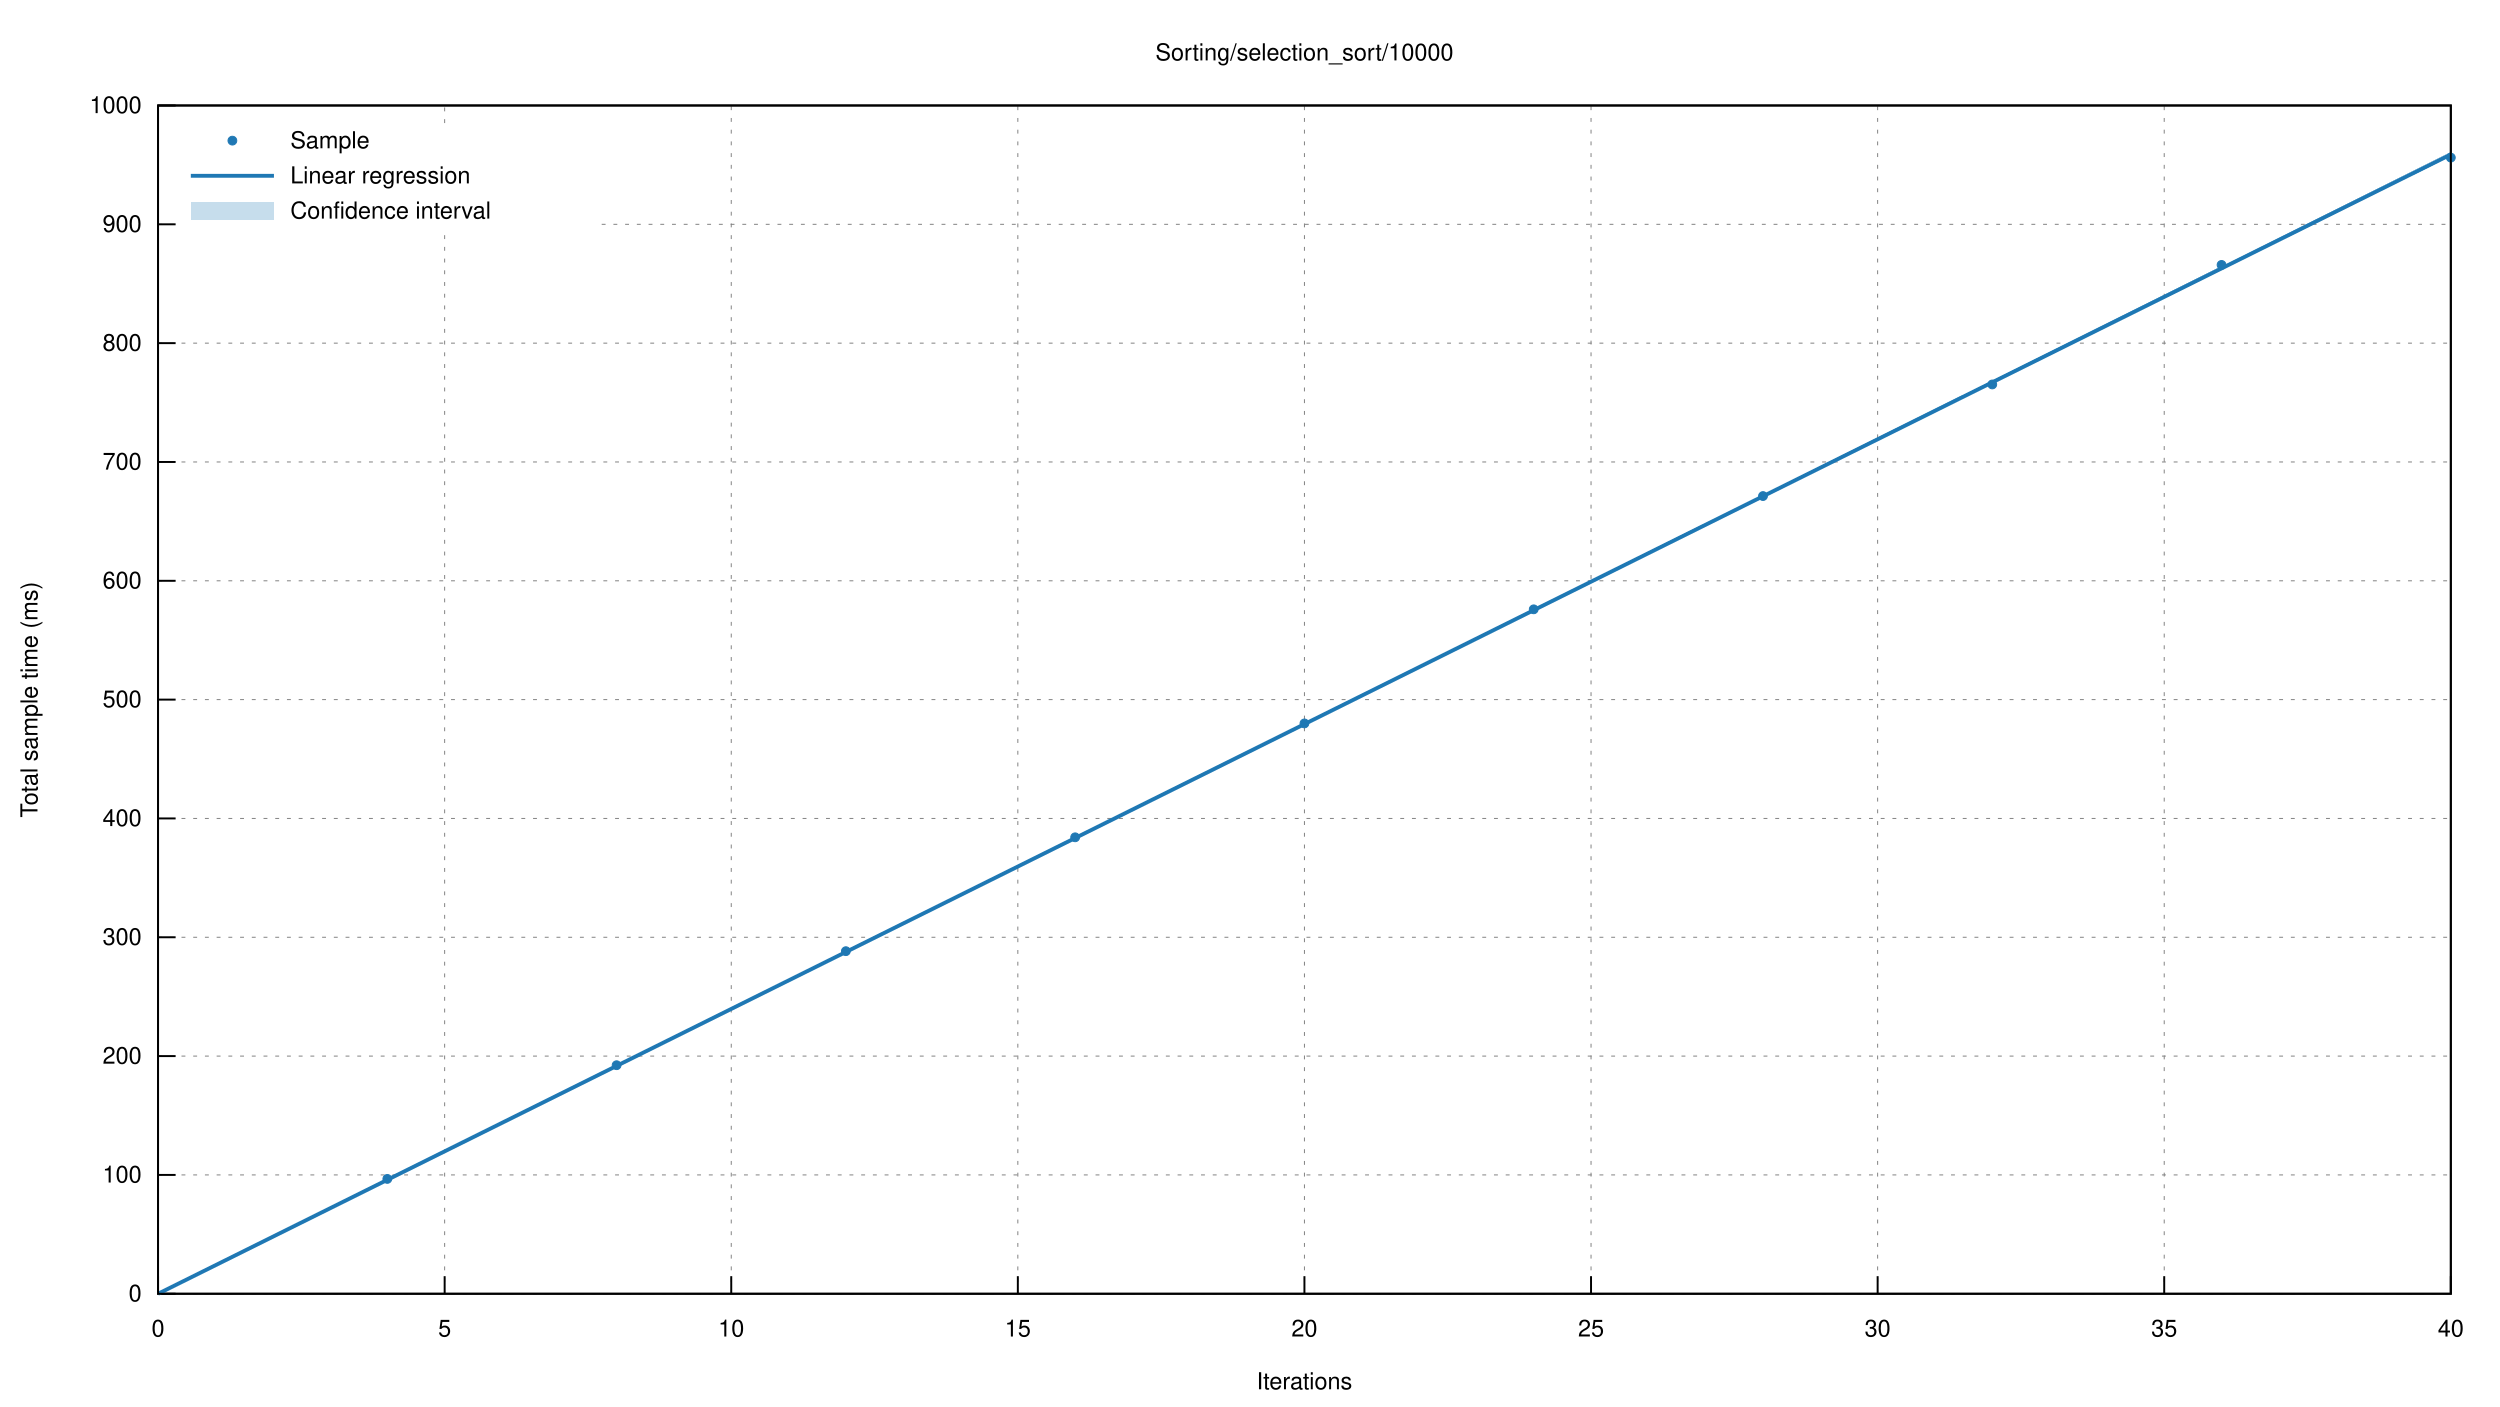
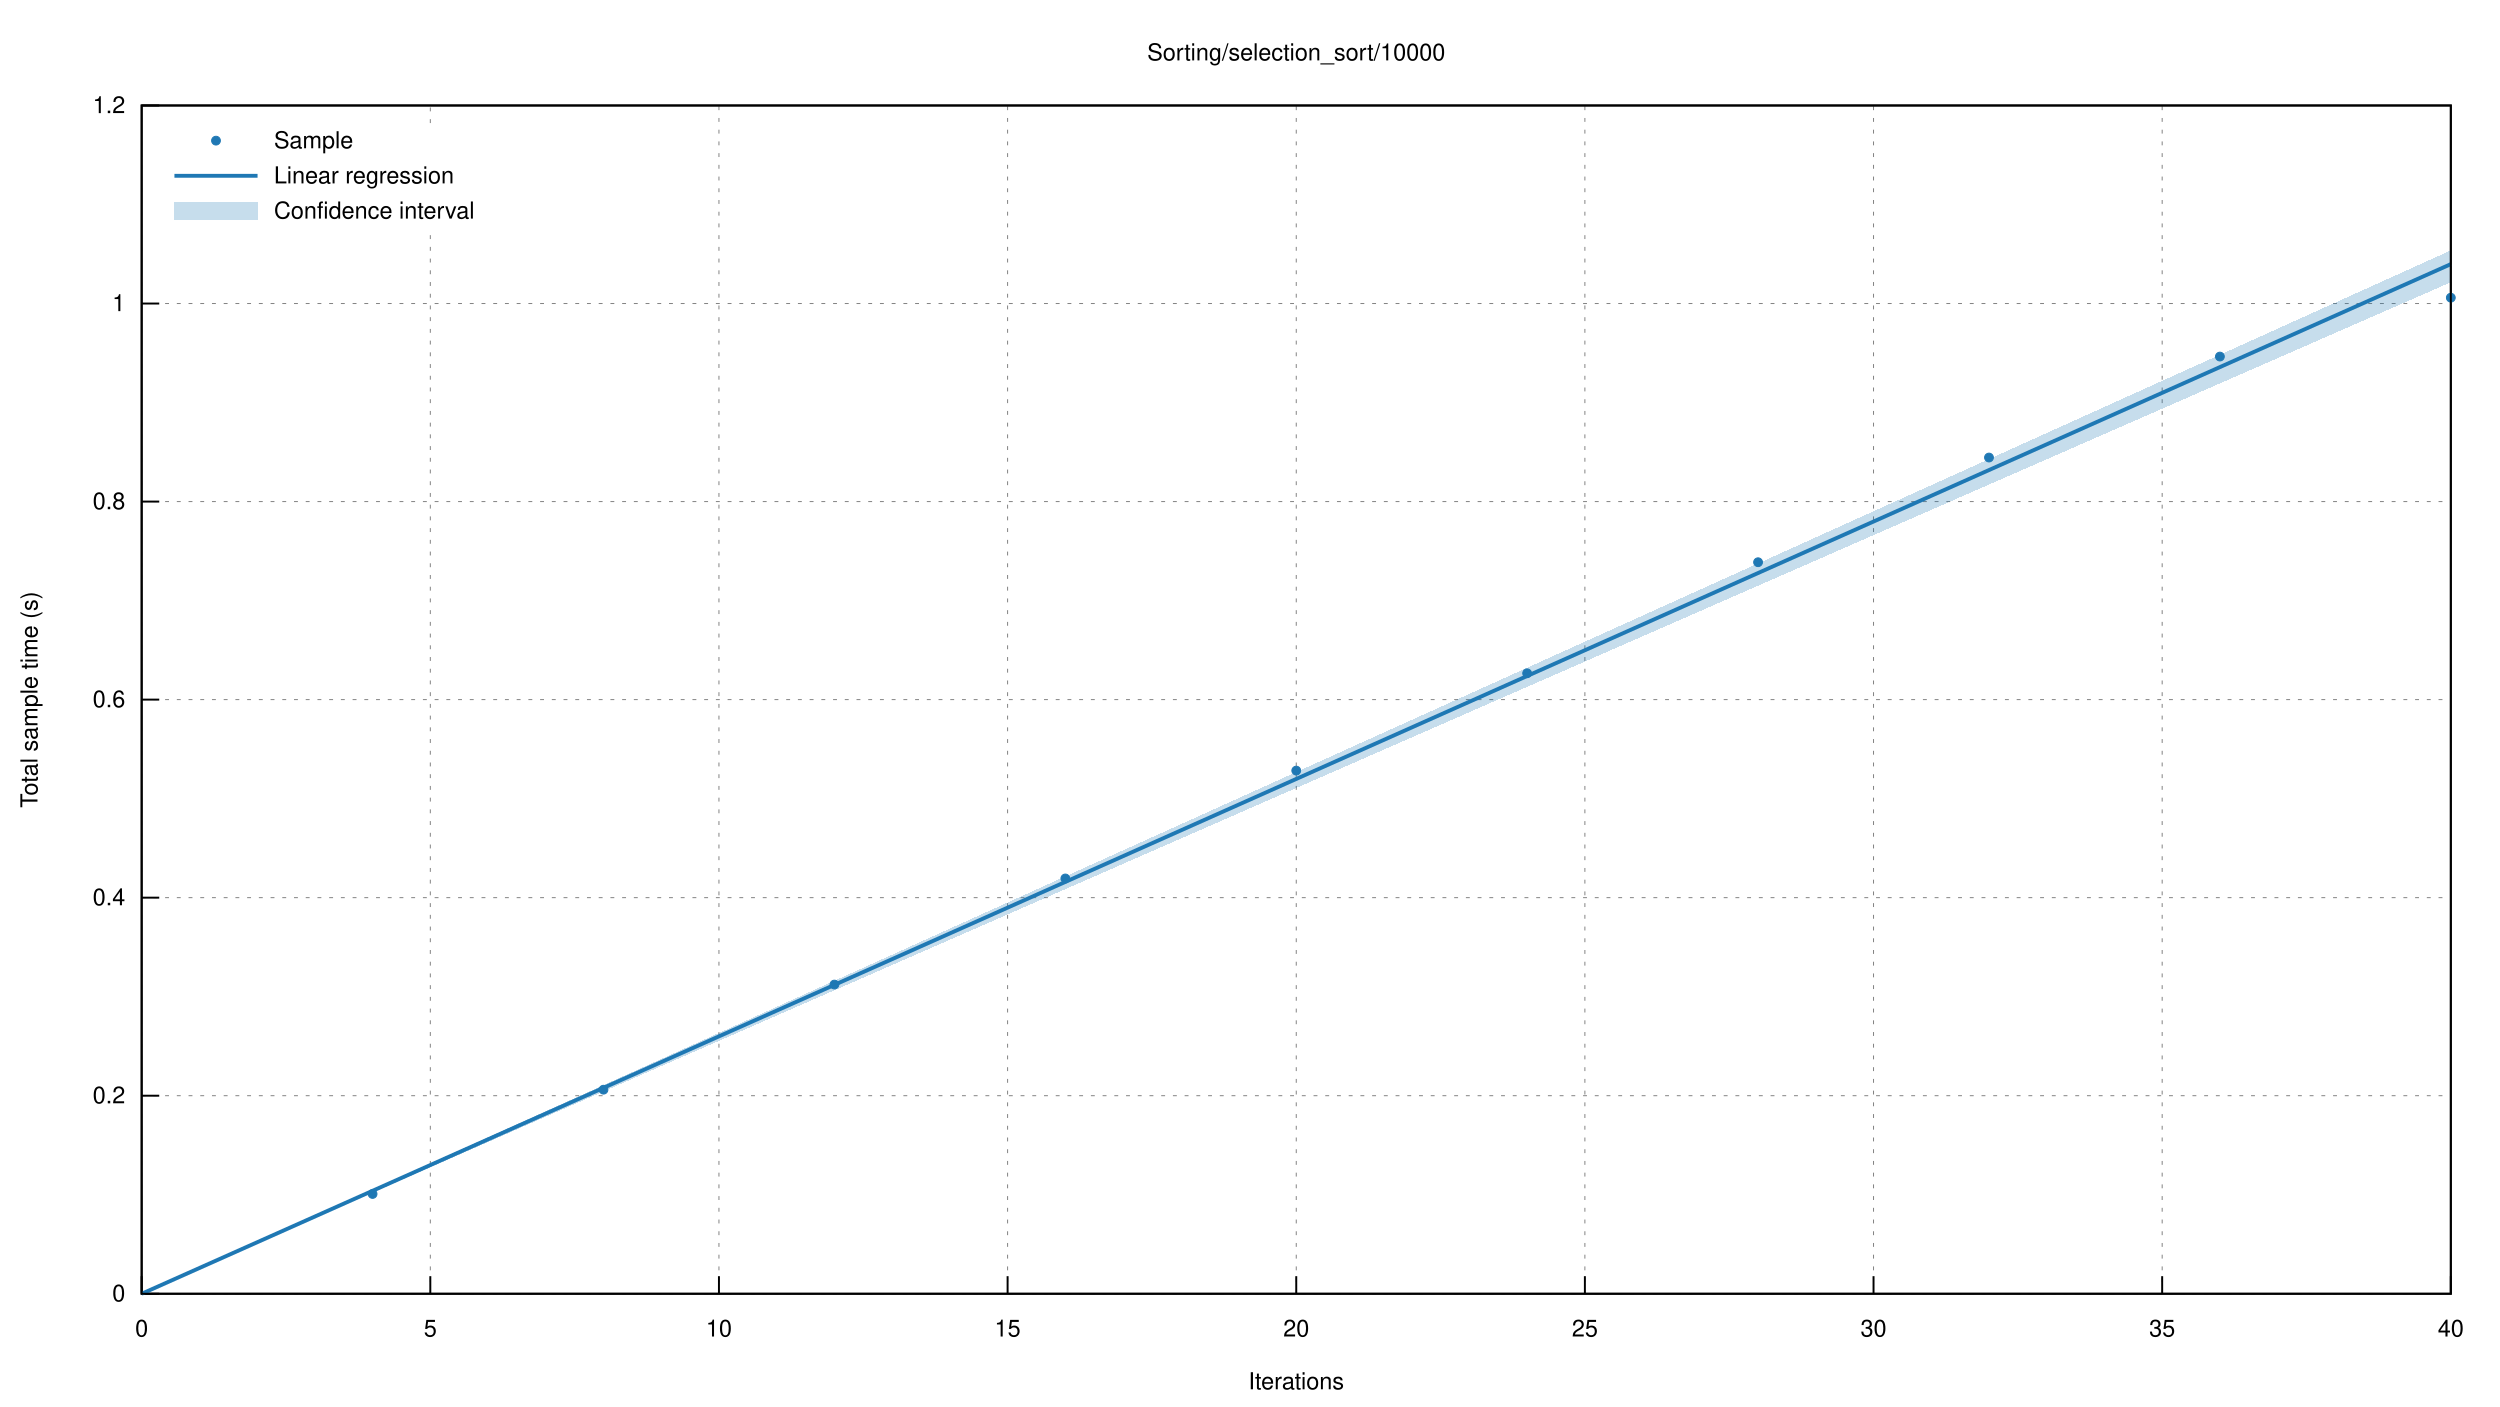
<svg xmlns="http://www.w3.org/2000/svg" xmlns:xlink="http://www.w3.org/1999/xlink" viewBox="0 0 1280 720">
  <g id="gnuplot_canvas">
    <rect x="0" y="0" width="1280" height="720" fill="none" />
    <defs>
      <circle id="gpDot" r="0.5" stroke-width="0.5" stroke="currentColor" />
      <path id="gpPt0" stroke-width="0.222" stroke="currentColor" d="M-1,0 h2 M0,-1 v2" />
      <path id="gpPt1" stroke-width="0.222" stroke="currentColor" d="M-1,-1 L1,1 M1,-1 L-1,1" />
      <path id="gpPt2" stroke-width="0.222" stroke="currentColor" d="M-1,0 L1,0 M0,-1 L0,1 M-1,-1 L1,1 M-1,1 L1,-1" />
      <rect id="gpPt3" stroke-width="0.222" stroke="currentColor" x="-1" y="-1" width="2" height="2" />
      <rect id="gpPt4" stroke-width="0.222" stroke="currentColor" fill="currentColor" x="-1" y="-1" width="2" height="2" />
      <circle id="gpPt5" stroke-width="0.222" stroke="currentColor" cx="0" cy="0" r="1" />
      <use xlink:href="#gpPt5" id="gpPt6" fill="currentColor" stroke="none" />
      <path id="gpPt7" stroke-width="0.222" stroke="currentColor" d="M0,-1.33 L-1.33,0.67 L1.33,0.67 z" />
      <use xlink:href="#gpPt7" id="gpPt8" fill="currentColor" stroke="none" />
      <use xlink:href="#gpPt7" id="gpPt9" stroke="currentColor" transform="rotate(180)" />
      <use xlink:href="#gpPt9" id="gpPt10" fill="currentColor" stroke="none" />
      <use xlink:href="#gpPt3" id="gpPt11" stroke="currentColor" transform="rotate(45)" />
      <use xlink:href="#gpPt11" id="gpPt12" fill="currentColor" stroke="none" />
      <path id="gpPt13" stroke-width="0.222" stroke="currentColor" d="M0,1.330 L1.265,0.411 L0.782,-1.067 L-0.782,-1.076 L-1.265,0.411 z" />
      <use xlink:href="#gpPt13" id="gpPt14" fill="currentColor" stroke="none" />
      <filter id="textbox" filterUnits="objectBoundingBox" x="0" y="0" height="1" width="1">
        <feFlood flood-color="white" flood-opacity="1" result="bgnd" />
        <feComposite in="SourceGraphic" in2="bgnd" operator="atop" />
      </filter>
      <filter id="greybox" filterUnits="objectBoundingBox" x="0" y="0" height="1" width="1">
        <feFlood flood-color="lightgrey" flood-opacity="1" result="grey" />
        <feComposite in="SourceGraphic" in2="grey" operator="atop" />
      </filter>
    </defs>
    <g fill="none" color="white" stroke="currentColor" stroke-width="1.00" stroke-linecap="butt" stroke-linejoin="miter">
</g>
    <g fill="none" color="black" stroke="currentColor" stroke-width="1.00" stroke-linecap="butt" stroke-linejoin="miter">
</g>
    <g fill="none" color="black" stroke="black" stroke-width="0.50" stroke-linecap="butt" stroke-linejoin="miter">
</g>
    <g fill="none" color="gray" stroke="currentColor" stroke-width="0.50" stroke-linecap="butt" stroke-linejoin="miter">
-       <path stroke="gray" stroke-dasharray="2,4" class="gridline" d="M80.92,662.40 L1254.82,662.40  " />
-     </g>
-     <g fill="none" color="gray" stroke="gray" stroke-width="1.00" stroke-linecap="butt" stroke-linejoin="miter">
- </g>
-     <g fill="none" color="black" stroke="currentColor" stroke-width="1.00" stroke-linecap="butt" stroke-linejoin="miter">
-       <path stroke="black" d="M80.92,662.40 L89.92,662.40  " />
-       <g transform="translate(72.53,666.30)" stroke="none" fill="black" font-family="Helvetica" font-size="12.00" text-anchor="end">
+       <path stroke="gray" stroke-dasharray="2,4" class="gridline" d="M72.53,662.40 L1254.82,662.40  " />
+     </g>
+     <g fill="none" color="gray" stroke="gray" stroke-width="1.00" stroke-linecap="butt" stroke-linejoin="miter">
+ </g>
+     <g fill="none" color="black" stroke="currentColor" stroke-width="1.00" stroke-linecap="butt" stroke-linejoin="miter">
+       <path stroke="black" d="M72.53,662.40 L81.53,662.40  " />
+       <g transform="translate(64.14,666.30)" stroke="none" fill="black" font-family="Helvetica" font-size="12.00" text-anchor="end">
        <text>
          <tspan font-family="Helvetica"> 0</tspan>
        </text>
      </g>
    </g>
    <g fill="none" color="black" stroke="currentColor" stroke-width="1.00" stroke-linecap="butt" stroke-linejoin="miter">
</g>
    <g fill="none" color="black" stroke="black" stroke-width="0.50" stroke-linecap="butt" stroke-linejoin="miter">
</g>
    <g fill="none" color="gray" stroke="currentColor" stroke-width="0.50" stroke-linecap="butt" stroke-linejoin="miter">
-       <path stroke="gray" stroke-dasharray="2,4" class="gridline" d="M80.92,601.56 L1254.82,601.56  " />
-     </g>
-     <g fill="none" color="gray" stroke="gray" stroke-width="1.00" stroke-linecap="butt" stroke-linejoin="miter">
- </g>
-     <g fill="none" color="black" stroke="currentColor" stroke-width="1.00" stroke-linecap="butt" stroke-linejoin="miter">
-       <path stroke="black" d="M80.92,601.56 L89.92,601.56  " />
-       <g transform="translate(72.53,605.46)" stroke="none" fill="black" font-family="Helvetica" font-size="12.00" text-anchor="end">
-         <text>
-           <tspan font-family="Helvetica"> 100</tspan>
-         </text>
-       </g>
-     </g>
-     <g fill="none" color="black" stroke="currentColor" stroke-width="1.00" stroke-linecap="butt" stroke-linejoin="miter">
- </g>
-     <g fill="none" color="black" stroke="black" stroke-width="0.50" stroke-linecap="butt" stroke-linejoin="miter">
- </g>
-     <g fill="none" color="gray" stroke="currentColor" stroke-width="0.50" stroke-linecap="butt" stroke-linejoin="miter">
-       <path stroke="gray" stroke-dasharray="2,4" class="gridline" d="M80.92,540.72 L1254.82,540.72  " />
-     </g>
-     <g fill="none" color="gray" stroke="gray" stroke-width="1.00" stroke-linecap="butt" stroke-linejoin="miter">
- </g>
-     <g fill="none" color="black" stroke="currentColor" stroke-width="1.00" stroke-linecap="butt" stroke-linejoin="miter">
-       <path stroke="black" d="M80.92,540.72 L89.92,540.72  " />
-       <g transform="translate(72.53,544.62)" stroke="none" fill="black" font-family="Helvetica" font-size="12.00" text-anchor="end">
-         <text>
-           <tspan font-family="Helvetica"> 200</tspan>
-         </text>
-       </g>
-     </g>
-     <g fill="none" color="black" stroke="currentColor" stroke-width="1.00" stroke-linecap="butt" stroke-linejoin="miter">
- </g>
-     <g fill="none" color="black" stroke="black" stroke-width="0.50" stroke-linecap="butt" stroke-linejoin="miter">
- </g>
-     <g fill="none" color="gray" stroke="currentColor" stroke-width="0.50" stroke-linecap="butt" stroke-linejoin="miter">
-       <path stroke="gray" stroke-dasharray="2,4" class="gridline" d="M80.92,479.88 L1254.82,479.88  " />
-     </g>
-     <g fill="none" color="gray" stroke="gray" stroke-width="1.00" stroke-linecap="butt" stroke-linejoin="miter">
- </g>
-     <g fill="none" color="black" stroke="currentColor" stroke-width="1.00" stroke-linecap="butt" stroke-linejoin="miter">
-       <path stroke="black" d="M80.92,479.88 L89.92,479.88  " />
-       <g transform="translate(72.53,483.78)" stroke="none" fill="black" font-family="Helvetica" font-size="12.00" text-anchor="end">
-         <text>
-           <tspan font-family="Helvetica"> 300</tspan>
-         </text>
-       </g>
-     </g>
-     <g fill="none" color="black" stroke="currentColor" stroke-width="1.00" stroke-linecap="butt" stroke-linejoin="miter">
- </g>
-     <g fill="none" color="black" stroke="black" stroke-width="0.50" stroke-linecap="butt" stroke-linejoin="miter">
- </g>
-     <g fill="none" color="gray" stroke="currentColor" stroke-width="0.50" stroke-linecap="butt" stroke-linejoin="miter">
-       <path stroke="gray" stroke-dasharray="2,4" class="gridline" d="M80.92,419.04 L1254.82,419.04  " />
-     </g>
-     <g fill="none" color="gray" stroke="gray" stroke-width="1.00" stroke-linecap="butt" stroke-linejoin="miter">
- </g>
-     <g fill="none" color="black" stroke="currentColor" stroke-width="1.00" stroke-linecap="butt" stroke-linejoin="miter">
-       <path stroke="black" d="M80.92,419.04 L89.92,419.04  " />
-       <g transform="translate(72.53,422.94)" stroke="none" fill="black" font-family="Helvetica" font-size="12.00" text-anchor="end">
-         <text>
-           <tspan font-family="Helvetica"> 400</tspan>
-         </text>
-       </g>
-     </g>
-     <g fill="none" color="black" stroke="currentColor" stroke-width="1.00" stroke-linecap="butt" stroke-linejoin="miter">
- </g>
-     <g fill="none" color="black" stroke="black" stroke-width="0.50" stroke-linecap="butt" stroke-linejoin="miter">
- </g>
-     <g fill="none" color="gray" stroke="currentColor" stroke-width="0.50" stroke-linecap="butt" stroke-linejoin="miter">
-       <path stroke="gray" stroke-dasharray="2,4" class="gridline" d="M80.92,358.20 L1254.82,358.20  " />
-     </g>
-     <g fill="none" color="gray" stroke="gray" stroke-width="1.00" stroke-linecap="butt" stroke-linejoin="miter">
- </g>
-     <g fill="none" color="black" stroke="currentColor" stroke-width="1.00" stroke-linecap="butt" stroke-linejoin="miter">
-       <path stroke="black" d="M80.92,358.20 L89.92,358.20  " />
-       <g transform="translate(72.53,362.10)" stroke="none" fill="black" font-family="Helvetica" font-size="12.00" text-anchor="end">
-         <text>
-           <tspan font-family="Helvetica"> 500</tspan>
-         </text>
-       </g>
-     </g>
-     <g fill="none" color="black" stroke="currentColor" stroke-width="1.00" stroke-linecap="butt" stroke-linejoin="miter">
- </g>
-     <g fill="none" color="black" stroke="black" stroke-width="0.50" stroke-linecap="butt" stroke-linejoin="miter">
- </g>
-     <g fill="none" color="gray" stroke="currentColor" stroke-width="0.50" stroke-linecap="butt" stroke-linejoin="miter">
-       <path stroke="gray" stroke-dasharray="2,4" class="gridline" d="M80.92,297.37 L1254.82,297.37  " />
-     </g>
-     <g fill="none" color="gray" stroke="gray" stroke-width="1.00" stroke-linecap="butt" stroke-linejoin="miter">
- </g>
-     <g fill="none" color="black" stroke="currentColor" stroke-width="1.00" stroke-linecap="butt" stroke-linejoin="miter">
-       <path stroke="black" d="M80.92,297.37 L89.92,297.37  " />
-       <g transform="translate(72.53,301.27)" stroke="none" fill="black" font-family="Helvetica" font-size="12.00" text-anchor="end">
-         <text>
-           <tspan font-family="Helvetica"> 600</tspan>
-         </text>
-       </g>
-     </g>
-     <g fill="none" color="black" stroke="currentColor" stroke-width="1.00" stroke-linecap="butt" stroke-linejoin="miter">
- </g>
-     <g fill="none" color="black" stroke="black" stroke-width="0.50" stroke-linecap="butt" stroke-linejoin="miter">
- </g>
-     <g fill="none" color="gray" stroke="currentColor" stroke-width="0.50" stroke-linecap="butt" stroke-linejoin="miter">
-       <path stroke="gray" stroke-dasharray="2,4" class="gridline" d="M80.92,236.53 L1254.82,236.53  " />
-     </g>
-     <g fill="none" color="gray" stroke="gray" stroke-width="1.00" stroke-linecap="butt" stroke-linejoin="miter">
- </g>
-     <g fill="none" color="black" stroke="currentColor" stroke-width="1.00" stroke-linecap="butt" stroke-linejoin="miter">
-       <path stroke="black" d="M80.92,236.53 L89.92,236.53  " />
-       <g transform="translate(72.53,240.43)" stroke="none" fill="black" font-family="Helvetica" font-size="12.00" text-anchor="end">
-         <text>
-           <tspan font-family="Helvetica"> 700</tspan>
-         </text>
-       </g>
-     </g>
-     <g fill="none" color="black" stroke="currentColor" stroke-width="1.00" stroke-linecap="butt" stroke-linejoin="miter">
- </g>
-     <g fill="none" color="black" stroke="black" stroke-width="0.50" stroke-linecap="butt" stroke-linejoin="miter">
- </g>
-     <g fill="none" color="gray" stroke="currentColor" stroke-width="0.50" stroke-linecap="butt" stroke-linejoin="miter">
-       <path stroke="gray" stroke-dasharray="2,4" class="gridline" d="M80.92,175.69 L1254.82,175.69  " />
-     </g>
-     <g fill="none" color="gray" stroke="gray" stroke-width="1.00" stroke-linecap="butt" stroke-linejoin="miter">
- </g>
-     <g fill="none" color="black" stroke="currentColor" stroke-width="1.00" stroke-linecap="butt" stroke-linejoin="miter">
-       <path stroke="black" d="M80.92,175.69 L89.92,175.69  " />
-       <g transform="translate(72.53,179.59)" stroke="none" fill="black" font-family="Helvetica" font-size="12.00" text-anchor="end">
-         <text>
-           <tspan font-family="Helvetica"> 800</tspan>
-         </text>
-       </g>
-     </g>
-     <g fill="none" color="black" stroke="currentColor" stroke-width="1.00" stroke-linecap="butt" stroke-linejoin="miter">
- </g>
-     <g fill="none" color="black" stroke="black" stroke-width="0.50" stroke-linecap="butt" stroke-linejoin="miter">
- </g>
-     <g fill="none" color="gray" stroke="currentColor" stroke-width="0.50" stroke-linecap="butt" stroke-linejoin="miter">
-       <path stroke="gray" stroke-dasharray="2,4" class="gridline" d="M80.92,114.85 L89.31,114.85 M308.06,114.85 L1254.82,114.85  " />
-     </g>
-     <g fill="none" color="gray" stroke="gray" stroke-width="1.00" stroke-linecap="butt" stroke-linejoin="miter">
- </g>
-     <g fill="none" color="black" stroke="currentColor" stroke-width="1.00" stroke-linecap="butt" stroke-linejoin="miter">
-       <path stroke="black" d="M80.92,114.85 L89.92,114.85  " />
-       <g transform="translate(72.53,118.75)" stroke="none" fill="black" font-family="Helvetica" font-size="12.00" text-anchor="end">
-         <text>
-           <tspan font-family="Helvetica"> 900</tspan>
-         </text>
-       </g>
-     </g>
-     <g fill="none" color="black" stroke="currentColor" stroke-width="1.00" stroke-linecap="butt" stroke-linejoin="miter">
- </g>
-     <g fill="none" color="black" stroke="black" stroke-width="0.50" stroke-linecap="butt" stroke-linejoin="miter">
- </g>
-     <g fill="none" color="gray" stroke="currentColor" stroke-width="0.50" stroke-linecap="butt" stroke-linejoin="miter">
-       <path stroke="gray" stroke-dasharray="2,4" class="gridline" d="M80.92,54.01 L1254.82,54.01  " />
-     </g>
-     <g fill="none" color="gray" stroke="gray" stroke-width="1.00" stroke-linecap="butt" stroke-linejoin="miter">
- </g>
-     <g fill="none" color="black" stroke="currentColor" stroke-width="1.00" stroke-linecap="butt" stroke-linejoin="miter">
-       <path stroke="black" d="M80.92,54.01 L89.92,54.01  " />
-       <g transform="translate(72.53,57.91)" stroke="none" fill="black" font-family="Helvetica" font-size="12.00" text-anchor="end">
-         <text>
-           <tspan font-family="Helvetica"> 1000</tspan>
-         </text>
-       </g>
-     </g>
-     <g fill="none" color="black" stroke="currentColor" stroke-width="1.00" stroke-linecap="butt" stroke-linejoin="miter">
- </g>
-     <g fill="none" color="black" stroke="black" stroke-width="0.50" stroke-linecap="butt" stroke-linejoin="miter">
- </g>
-     <g fill="none" color="gray" stroke="currentColor" stroke-width="0.50" stroke-linecap="butt" stroke-linejoin="miter">
-       <path stroke="gray" stroke-dasharray="2,4" class="gridline" d="M80.92,662.40 L80.92,54.01  " />
-     </g>
-     <g fill="none" color="gray" stroke="gray" stroke-width="1.00" stroke-linecap="butt" stroke-linejoin="miter">
- </g>
-     <g fill="none" color="black" stroke="currentColor" stroke-width="1.00" stroke-linecap="butt" stroke-linejoin="miter">
-       <path stroke="black" d="M80.92,662.40 L80.92,653.40  " />
-       <g transform="translate(80.92,684.30)" stroke="none" fill="black" font-family="Helvetica" font-size="12.00" text-anchor="middle">
+       <path stroke="gray" stroke-dasharray="2,4" class="gridline" d="M72.53,561.00 L1254.82,561.00  " />
+     </g>
+     <g fill="none" color="gray" stroke="gray" stroke-width="1.00" stroke-linecap="butt" stroke-linejoin="miter">
+ </g>
+     <g fill="none" color="black" stroke="currentColor" stroke-width="1.00" stroke-linecap="butt" stroke-linejoin="miter">
+       <path stroke="black" d="M72.53,561.00 L81.53,561.00  " />
+       <g transform="translate(64.14,564.90)" stroke="none" fill="black" font-family="Helvetica" font-size="12.00" text-anchor="end">
+         <text>
+           <tspan font-family="Helvetica"> 0.2</tspan>
+         </text>
+       </g>
+     </g>
+     <g fill="none" color="black" stroke="currentColor" stroke-width="1.00" stroke-linecap="butt" stroke-linejoin="miter">
+ </g>
+     <g fill="none" color="black" stroke="black" stroke-width="0.50" stroke-linecap="butt" stroke-linejoin="miter">
+ </g>
+     <g fill="none" color="gray" stroke="currentColor" stroke-width="0.50" stroke-linecap="butt" stroke-linejoin="miter">
+       <path stroke="gray" stroke-dasharray="2,4" class="gridline" d="M72.53,459.60 L1254.82,459.60  " />
+     </g>
+     <g fill="none" color="gray" stroke="gray" stroke-width="1.00" stroke-linecap="butt" stroke-linejoin="miter">
+ </g>
+     <g fill="none" color="black" stroke="currentColor" stroke-width="1.00" stroke-linecap="butt" stroke-linejoin="miter">
+       <path stroke="black" d="M72.53,459.60 L81.53,459.60  " />
+       <g transform="translate(64.14,463.50)" stroke="none" fill="black" font-family="Helvetica" font-size="12.00" text-anchor="end">
+         <text>
+           <tspan font-family="Helvetica"> 0.4</tspan>
+         </text>
+       </g>
+     </g>
+     <g fill="none" color="black" stroke="currentColor" stroke-width="1.00" stroke-linecap="butt" stroke-linejoin="miter">
+ </g>
+     <g fill="none" color="black" stroke="black" stroke-width="0.50" stroke-linecap="butt" stroke-linejoin="miter">
+ </g>
+     <g fill="none" color="gray" stroke="currentColor" stroke-width="0.50" stroke-linecap="butt" stroke-linejoin="miter">
+       <path stroke="gray" stroke-dasharray="2,4" class="gridline" d="M72.53,358.20 L1254.82,358.20  " />
+     </g>
+     <g fill="none" color="gray" stroke="gray" stroke-width="1.00" stroke-linecap="butt" stroke-linejoin="miter">
+ </g>
+     <g fill="none" color="black" stroke="currentColor" stroke-width="1.00" stroke-linecap="butt" stroke-linejoin="miter">
+       <path stroke="black" d="M72.53,358.20 L81.53,358.20  " />
+       <g transform="translate(64.14,362.10)" stroke="none" fill="black" font-family="Helvetica" font-size="12.00" text-anchor="end">
+         <text>
+           <tspan font-family="Helvetica"> 0.6</tspan>
+         </text>
+       </g>
+     </g>
+     <g fill="none" color="black" stroke="currentColor" stroke-width="1.00" stroke-linecap="butt" stroke-linejoin="miter">
+ </g>
+     <g fill="none" color="black" stroke="black" stroke-width="0.50" stroke-linecap="butt" stroke-linejoin="miter">
+ </g>
+     <g fill="none" color="gray" stroke="currentColor" stroke-width="0.50" stroke-linecap="butt" stroke-linejoin="miter">
+       <path stroke="gray" stroke-dasharray="2,4" class="gridline" d="M72.53,256.81 L1254.82,256.81  " />
+     </g>
+     <g fill="none" color="gray" stroke="gray" stroke-width="1.00" stroke-linecap="butt" stroke-linejoin="miter">
+ </g>
+     <g fill="none" color="black" stroke="currentColor" stroke-width="1.00" stroke-linecap="butt" stroke-linejoin="miter">
+       <path stroke="black" d="M72.53,256.81 L81.53,256.81  " />
+       <g transform="translate(64.14,260.71)" stroke="none" fill="black" font-family="Helvetica" font-size="12.00" text-anchor="end">
+         <text>
+           <tspan font-family="Helvetica"> 0.8</tspan>
+         </text>
+       </g>
+     </g>
+     <g fill="none" color="black" stroke="currentColor" stroke-width="1.00" stroke-linecap="butt" stroke-linejoin="miter">
+ </g>
+     <g fill="none" color="black" stroke="black" stroke-width="0.50" stroke-linecap="butt" stroke-linejoin="miter">
+ </g>
+     <g fill="none" color="gray" stroke="currentColor" stroke-width="0.50" stroke-linecap="butt" stroke-linejoin="miter">
+       <path stroke="gray" stroke-dasharray="2,4" class="gridline" d="M72.53,155.41 L1254.82,155.41  " />
+     </g>
+     <g fill="none" color="gray" stroke="gray" stroke-width="1.00" stroke-linecap="butt" stroke-linejoin="miter">
+ </g>
+     <g fill="none" color="black" stroke="currentColor" stroke-width="1.00" stroke-linecap="butt" stroke-linejoin="miter">
+       <path stroke="black" d="M72.53,155.41 L81.53,155.41  " />
+       <g transform="translate(64.14,159.31)" stroke="none" fill="black" font-family="Helvetica" font-size="12.00" text-anchor="end">
+         <text>
+           <tspan font-family="Helvetica"> 1</tspan>
+         </text>
+       </g>
+     </g>
+     <g fill="none" color="black" stroke="currentColor" stroke-width="1.00" stroke-linecap="butt" stroke-linejoin="miter">
+ </g>
+     <g fill="none" color="black" stroke="black" stroke-width="0.50" stroke-linecap="butt" stroke-linejoin="miter">
+ </g>
+     <g fill="none" color="gray" stroke="currentColor" stroke-width="0.50" stroke-linecap="butt" stroke-linejoin="miter">
+       <path stroke="gray" stroke-dasharray="2,4" class="gridline" d="M72.53,54.01 L1254.82,54.01  " />
+     </g>
+     <g fill="none" color="gray" stroke="gray" stroke-width="1.00" stroke-linecap="butt" stroke-linejoin="miter">
+ </g>
+     <g fill="none" color="black" stroke="currentColor" stroke-width="1.00" stroke-linecap="butt" stroke-linejoin="miter">
+       <path stroke="black" d="M72.53,54.01 L81.53,54.01  " />
+       <g transform="translate(64.14,57.91)" stroke="none" fill="black" font-family="Helvetica" font-size="12.00" text-anchor="end">
+         <text>
+           <tspan font-family="Helvetica"> 1.2</tspan>
+         </text>
+       </g>
+     </g>
+     <g fill="none" color="black" stroke="currentColor" stroke-width="1.00" stroke-linecap="butt" stroke-linejoin="miter">
+ </g>
+     <g fill="none" color="black" stroke="black" stroke-width="0.50" stroke-linecap="butt" stroke-linejoin="miter">
+ </g>
+     <g fill="none" color="gray" stroke="currentColor" stroke-width="0.50" stroke-linecap="butt" stroke-linejoin="miter">
+       <path stroke="gray" stroke-dasharray="2,4" class="gridline" d="M72.53,662.40 L72.53,54.01  " />
+     </g>
+     <g fill="none" color="gray" stroke="gray" stroke-width="1.00" stroke-linecap="butt" stroke-linejoin="miter">
+ </g>
+     <g fill="none" color="black" stroke="currentColor" stroke-width="1.00" stroke-linecap="butt" stroke-linejoin="miter">
+       <path stroke="black" d="M72.53,662.40 L72.53,653.40  " />
+       <g transform="translate(72.53,684.30)" stroke="none" fill="black" font-family="Helvetica" font-size="12.00" text-anchor="middle">
        <text>
          <tspan font-family="Helvetica"> 0</tspan>
        </text>
      </g>
    </g>
    <g fill="none" color="black" stroke="currentColor" stroke-width="1.00" stroke-linecap="butt" stroke-linejoin="miter">
</g>
    <g fill="none" color="black" stroke="black" stroke-width="0.50" stroke-linecap="butt" stroke-linejoin="miter">
</g>
    <g fill="none" color="gray" stroke="currentColor" stroke-width="0.50" stroke-linecap="butt" stroke-linejoin="miter">
-       <path stroke="gray" stroke-dasharray="2,4" class="gridline" d="M227.66,662.40 L227.66,117.01 M227.66,63.01 L227.66,54.01  " />
-     </g>
-     <g fill="none" color="gray" stroke="gray" stroke-width="1.00" stroke-linecap="butt" stroke-linejoin="miter">
- </g>
-     <g fill="none" color="black" stroke="currentColor" stroke-width="1.00" stroke-linecap="butt" stroke-linejoin="miter">
-       <path stroke="black" d="M227.66,662.40 L227.66,653.40  " />
-       <g transform="translate(227.66,684.30)" stroke="none" fill="black" font-family="Helvetica" font-size="12.00" text-anchor="middle">
+       <path stroke="gray" stroke-dasharray="2,4" class="gridline" d="M220.32,662.40 L220.32,117.01 M220.32,63.01 L220.32,54.01  " />
+     </g>
+     <g fill="none" color="gray" stroke="gray" stroke-width="1.00" stroke-linecap="butt" stroke-linejoin="miter">
+ </g>
+     <g fill="none" color="black" stroke="currentColor" stroke-width="1.00" stroke-linecap="butt" stroke-linejoin="miter">
+       <path stroke="black" d="M220.32,662.40 L220.32,653.40  " />
+       <g transform="translate(220.32,684.30)" stroke="none" fill="black" font-family="Helvetica" font-size="12.00" text-anchor="middle">
        <text>
          <tspan font-family="Helvetica"> 5</tspan>
        </text>
      </g>
    </g>
    <g fill="none" color="black" stroke="currentColor" stroke-width="1.00" stroke-linecap="butt" stroke-linejoin="miter">
</g>
    <g fill="none" color="black" stroke="black" stroke-width="0.50" stroke-linecap="butt" stroke-linejoin="miter">
</g>
    <g fill="none" color="gray" stroke="currentColor" stroke-width="0.50" stroke-linecap="butt" stroke-linejoin="miter">
-       <path stroke="gray" stroke-dasharray="2,4" class="gridline" d="M374.40,662.40 L374.40,54.01  " />
-     </g>
-     <g fill="none" color="gray" stroke="gray" stroke-width="1.00" stroke-linecap="butt" stroke-linejoin="miter">
- </g>
-     <g fill="none" color="black" stroke="currentColor" stroke-width="1.00" stroke-linecap="butt" stroke-linejoin="miter">
-       <path stroke="black" d="M374.40,662.40 L374.40,653.40  " />
-       <g transform="translate(374.40,684.30)" stroke="none" fill="black" font-family="Helvetica" font-size="12.00" text-anchor="middle">
+       <path stroke="gray" stroke-dasharray="2,4" class="gridline" d="M368.10,662.40 L368.10,54.01  " />
+     </g>
+     <g fill="none" color="gray" stroke="gray" stroke-width="1.00" stroke-linecap="butt" stroke-linejoin="miter">
+ </g>
+     <g fill="none" color="black" stroke="currentColor" stroke-width="1.00" stroke-linecap="butt" stroke-linejoin="miter">
+       <path stroke="black" d="M368.10,662.40 L368.10,653.40  " />
+       <g transform="translate(368.10,684.30)" stroke="none" fill="black" font-family="Helvetica" font-size="12.00" text-anchor="middle">
        <text>
          <tspan font-family="Helvetica"> 10</tspan>
        </text>
      </g>
    </g>
    <g fill="none" color="black" stroke="currentColor" stroke-width="1.00" stroke-linecap="butt" stroke-linejoin="miter">
</g>
    <g fill="none" color="black" stroke="black" stroke-width="0.50" stroke-linecap="butt" stroke-linejoin="miter">
</g>
    <g fill="none" color="gray" stroke="currentColor" stroke-width="0.50" stroke-linecap="butt" stroke-linejoin="miter">
-       <path stroke="gray" stroke-dasharray="2,4" class="gridline" d="M521.13,662.40 L521.13,54.01  " />
-     </g>
-     <g fill="none" color="gray" stroke="gray" stroke-width="1.00" stroke-linecap="butt" stroke-linejoin="miter">
- </g>
-     <g fill="none" color="black" stroke="currentColor" stroke-width="1.00" stroke-linecap="butt" stroke-linejoin="miter">
-       <path stroke="black" d="M521.13,662.40 L521.13,653.40  " />
-       <g transform="translate(521.13,684.30)" stroke="none" fill="black" font-family="Helvetica" font-size="12.00" text-anchor="middle">
+       <path stroke="gray" stroke-dasharray="2,4" class="gridline" d="M515.89,662.40 L515.89,54.01  " />
+     </g>
+     <g fill="none" color="gray" stroke="gray" stroke-width="1.00" stroke-linecap="butt" stroke-linejoin="miter">
+ </g>
+     <g fill="none" color="black" stroke="currentColor" stroke-width="1.00" stroke-linecap="butt" stroke-linejoin="miter">
+       <path stroke="black" d="M515.89,662.40 L515.89,653.40  " />
+       <g transform="translate(515.89,684.30)" stroke="none" fill="black" font-family="Helvetica" font-size="12.00" text-anchor="middle">
        <text>
          <tspan font-family="Helvetica"> 15</tspan>
        </text>
      </g>
    </g>
    <g fill="none" color="black" stroke="currentColor" stroke-width="1.00" stroke-linecap="butt" stroke-linejoin="miter">
</g>
    <g fill="none" color="black" stroke="black" stroke-width="0.50" stroke-linecap="butt" stroke-linejoin="miter">
</g>
    <g fill="none" color="gray" stroke="currentColor" stroke-width="0.50" stroke-linecap="butt" stroke-linejoin="miter">
-       <path stroke="gray" stroke-dasharray="2,4" class="gridline" d="M667.87,662.40 L667.87,54.01  " />
-     </g>
-     <g fill="none" color="gray" stroke="gray" stroke-width="1.00" stroke-linecap="butt" stroke-linejoin="miter">
- </g>
-     <g fill="none" color="black" stroke="currentColor" stroke-width="1.00" stroke-linecap="butt" stroke-linejoin="miter">
-       <path stroke="black" d="M667.87,662.40 L667.87,653.40  " />
-       <g transform="translate(667.87,684.30)" stroke="none" fill="black" font-family="Helvetica" font-size="12.00" text-anchor="middle">
+       <path stroke="gray" stroke-dasharray="2,4" class="gridline" d="M663.68,662.40 L663.68,54.01  " />
+     </g>
+     <g fill="none" color="gray" stroke="gray" stroke-width="1.00" stroke-linecap="butt" stroke-linejoin="miter">
+ </g>
+     <g fill="none" color="black" stroke="currentColor" stroke-width="1.00" stroke-linecap="butt" stroke-linejoin="miter">
+       <path stroke="black" d="M663.68,662.40 L663.68,653.40  " />
+       <g transform="translate(663.68,684.30)" stroke="none" fill="black" font-family="Helvetica" font-size="12.00" text-anchor="middle">
        <text>
          <tspan font-family="Helvetica"> 20</tspan>
        </text>
      </g>
    </g>
    <g fill="none" color="black" stroke="currentColor" stroke-width="1.00" stroke-linecap="butt" stroke-linejoin="miter">
</g>
    <g fill="none" color="black" stroke="black" stroke-width="0.50" stroke-linecap="butt" stroke-linejoin="miter">
</g>
    <g fill="none" color="gray" stroke="currentColor" stroke-width="0.50" stroke-linecap="butt" stroke-linejoin="miter">
-       <path stroke="gray" stroke-dasharray="2,4" class="gridline" d="M814.61,662.40 L814.61,54.01  " />
-     </g>
-     <g fill="none" color="gray" stroke="gray" stroke-width="1.00" stroke-linecap="butt" stroke-linejoin="miter">
- </g>
-     <g fill="none" color="black" stroke="currentColor" stroke-width="1.00" stroke-linecap="butt" stroke-linejoin="miter">
-       <path stroke="black" d="M814.61,662.40 L814.61,653.40  " />
-       <g transform="translate(814.61,684.30)" stroke="none" fill="black" font-family="Helvetica" font-size="12.00" text-anchor="middle">
+       <path stroke="gray" stroke-dasharray="2,4" class="gridline" d="M811.46,662.40 L811.46,54.01  " />
+     </g>
+     <g fill="none" color="gray" stroke="gray" stroke-width="1.00" stroke-linecap="butt" stroke-linejoin="miter">
+ </g>
+     <g fill="none" color="black" stroke="currentColor" stroke-width="1.00" stroke-linecap="butt" stroke-linejoin="miter">
+       <path stroke="black" d="M811.46,662.40 L811.46,653.40  " />
+       <g transform="translate(811.46,684.30)" stroke="none" fill="black" font-family="Helvetica" font-size="12.00" text-anchor="middle">
        <text>
          <tspan font-family="Helvetica"> 25</tspan>
        </text>
      </g>
    </g>
    <g fill="none" color="black" stroke="currentColor" stroke-width="1.00" stroke-linecap="butt" stroke-linejoin="miter">
</g>
    <g fill="none" color="black" stroke="black" stroke-width="0.50" stroke-linecap="butt" stroke-linejoin="miter">
</g>
    <g fill="none" color="gray" stroke="currentColor" stroke-width="0.50" stroke-linecap="butt" stroke-linejoin="miter">
-       <path stroke="gray" stroke-dasharray="2,4" class="gridline" d="M961.35,662.40 L961.35,54.01  " />
-     </g>
-     <g fill="none" color="gray" stroke="gray" stroke-width="1.00" stroke-linecap="butt" stroke-linejoin="miter">
- </g>
-     <g fill="none" color="black" stroke="currentColor" stroke-width="1.00" stroke-linecap="butt" stroke-linejoin="miter">
-       <path stroke="black" d="M961.35,662.40 L961.35,653.40  " />
-       <g transform="translate(961.35,684.30)" stroke="none" fill="black" font-family="Helvetica" font-size="12.00" text-anchor="middle">
+       <path stroke="gray" stroke-dasharray="2,4" class="gridline" d="M959.25,662.40 L959.25,54.01  " />
+     </g>
+     <g fill="none" color="gray" stroke="gray" stroke-width="1.00" stroke-linecap="butt" stroke-linejoin="miter">
+ </g>
+     <g fill="none" color="black" stroke="currentColor" stroke-width="1.00" stroke-linecap="butt" stroke-linejoin="miter">
+       <path stroke="black" d="M959.25,662.40 L959.25,653.40  " />
+       <g transform="translate(959.25,684.30)" stroke="none" fill="black" font-family="Helvetica" font-size="12.00" text-anchor="middle">
        <text>
          <tspan font-family="Helvetica"> 30</tspan>
        </text>
      </g>
    </g>
    <g fill="none" color="black" stroke="currentColor" stroke-width="1.00" stroke-linecap="butt" stroke-linejoin="miter">
</g>
    <g fill="none" color="black" stroke="black" stroke-width="0.50" stroke-linecap="butt" stroke-linejoin="miter">
</g>
    <g fill="none" color="gray" stroke="currentColor" stroke-width="0.50" stroke-linecap="butt" stroke-linejoin="miter">
-       <path stroke="gray" stroke-dasharray="2,4" class="gridline" d="M1108.08,662.40 L1108.08,54.01  " />
-     </g>
-     <g fill="none" color="gray" stroke="gray" stroke-width="1.00" stroke-linecap="butt" stroke-linejoin="miter">
- </g>
-     <g fill="none" color="black" stroke="currentColor" stroke-width="1.00" stroke-linecap="butt" stroke-linejoin="miter">
-       <path stroke="black" d="M1108.08,662.40 L1108.08,653.40  " />
-       <g transform="translate(1108.08,684.30)" stroke="none" fill="black" font-family="Helvetica" font-size="12.00" text-anchor="middle">
+       <path stroke="gray" stroke-dasharray="2,4" class="gridline" d="M1107.03,662.40 L1107.03,54.01  " />
+     </g>
+     <g fill="none" color="gray" stroke="gray" stroke-width="1.00" stroke-linecap="butt" stroke-linejoin="miter">
+ </g>
+     <g fill="none" color="black" stroke="currentColor" stroke-width="1.00" stroke-linecap="butt" stroke-linejoin="miter">
+       <path stroke="black" d="M1107.03,662.40 L1107.03,653.40  " />
+       <g transform="translate(1107.03,684.30)" stroke="none" fill="black" font-family="Helvetica" font-size="12.00" text-anchor="middle">
        <text>
          <tspan font-family="Helvetica"> 35</tspan>
        </text>
      </g>
    </g>
    <g fill="none" color="black" stroke="currentColor" stroke-width="1.00" stroke-linecap="butt" stroke-linejoin="miter">
</g>
    <g fill="none" color="black" stroke="black" stroke-width="0.50" stroke-linecap="butt" stroke-linejoin="miter">
</g>
    <g fill="none" color="gray" stroke="currentColor" stroke-width="0.50" stroke-linecap="butt" stroke-linejoin="miter">
      <path stroke="gray" stroke-dasharray="2,4" class="gridline" d="M1254.82,662.40 L1254.82,54.01  " />
    </g>
    <g fill="none" color="gray" stroke="gray" stroke-width="1.00" stroke-linecap="butt" stroke-linejoin="miter">
</g>
    <g fill="none" color="black" stroke="currentColor" stroke-width="1.00" stroke-linecap="butt" stroke-linejoin="miter">
      <path stroke="black" d="M1254.82,662.40 L1254.82,653.40  " />
      <g transform="translate(1254.82,684.30)" stroke="none" fill="black" font-family="Helvetica" font-size="12.00" text-anchor="middle">
        <text>
          <tspan font-family="Helvetica"> 40</tspan>
        </text>
      </g>
    </g>
    <g fill="none" color="black" stroke="currentColor" stroke-width="1.00" stroke-linecap="butt" stroke-linejoin="miter">
</g>
    <g fill="none" color="black" stroke="currentColor" stroke-width="1.00" stroke-linecap="butt" stroke-linejoin="miter">
-       <path stroke="black" d="M80.92,54.01 L80.92,662.40 L1254.82,662.40 L1254.82,54.01 L80.92,54.01 Z  " />
+       <path stroke="black" d="M72.53,54.01 L72.53,662.40 L1254.82,662.40 L1254.82,54.01 L72.53,54.01 Z  " />
    </g>
    <g fill="none" color="black" stroke="currentColor" stroke-width="1.00" stroke-linecap="butt" stroke-linejoin="miter">
</g>
    <g id="gnuplot_plot_1">
      <g fill="none" color="black" stroke="currentColor" stroke-width="1.00" stroke-linecap="butt" stroke-linejoin="miter">
-         <g transform="translate(148.65,75.91)" stroke="none" fill="black" font-family="Helvetica" font-size="12.00" text-anchor="start">
+         <g transform="translate(140.26,75.91)" stroke="none" fill="black" font-family="Helvetica" font-size="12.00" text-anchor="start">
          <text>
            <tspan font-family="Helvetica">Sample</tspan>
          </text>
        </g>
      </g>
      <g fill="none" color="black" stroke="currentColor" stroke-width="1.00" stroke-linecap="butt" stroke-linejoin="miter">
-         <use xlink:href="#gpPt6" transform="translate(198.31,603.60) scale(2.25)" color="rgb( 31, 120, 180)" />
-         <use xlink:href="#gpPt6" transform="translate(315.70,545.39) scale(2.25)" color="rgb( 31, 120, 180)" />
-         <use xlink:href="#gpPt6" transform="translate(433.09,487.00) scale(2.25)" color="rgb( 31, 120, 180)" />
-         <use xlink:href="#gpPt6" transform="translate(550.48,428.70) scale(2.25)" color="rgb( 31, 120, 180)" />
-         <use xlink:href="#gpPt6" transform="translate(667.87,370.39) scale(2.25)" color="rgb( 31, 120, 180)" />
-         <use xlink:href="#gpPt6" transform="translate(785.26,311.97) scale(2.25)" color="rgb( 31, 120, 180)" />
-         <use xlink:href="#gpPt6" transform="translate(902.65,253.98) scale(2.25)" color="rgb( 31, 120, 180)" />
-         <use xlink:href="#gpPt6" transform="translate(1020.04,196.84) scale(2.25)" color="rgb( 31, 120, 180)" />
-         <use xlink:href="#gpPt6" transform="translate(1137.43,135.64) scale(2.25)" color="rgb( 31, 120, 180)" />
-         <use xlink:href="#gpPt6" transform="translate(1254.82,80.70) scale(2.25)" color="rgb( 31, 120, 180)" />
-         <use xlink:href="#gpPt6" transform="translate(118.98,72.01) scale(2.25)" color="rgb( 31, 120, 180)" />
+         <use xlink:href="#gpPt6" transform="translate(190.76,611.31) scale(2.25)" color="rgb( 31, 120, 180)" />
+         <use xlink:href="#gpPt6" transform="translate(308.99,557.92) scale(2.25)" color="rgb( 31, 120, 180)" />
+         <use xlink:href="#gpPt6" transform="translate(427.22,504.10) scale(2.25)" color="rgb( 31, 120, 180)" />
+         <use xlink:href="#gpPt6" transform="translate(545.45,449.77) scale(2.25)" color="rgb( 31, 120, 180)" />
+         <use xlink:href="#gpPt6" transform="translate(663.68,394.55) scale(2.25)" color="rgb( 31, 120, 180)" />
+         <use xlink:href="#gpPt6" transform="translate(781.90,344.72) scale(2.25)" color="rgb( 31, 120, 180)" />
+         <use xlink:href="#gpPt6" transform="translate(900.13,287.86) scale(2.25)" color="rgb( 31, 120, 180)" />
+         <use xlink:href="#gpPt6" transform="translate(1018.36,234.26) scale(2.25)" color="rgb( 31, 120, 180)" />
+         <use xlink:href="#gpPt6" transform="translate(1136.59,182.56) scale(2.25)" color="rgb( 31, 120, 180)" />
+         <use xlink:href="#gpPt6" transform="translate(1254.82,152.42) scale(2.25)" color="rgb( 31, 120, 180)" />
+         <use xlink:href="#gpPt6" transform="translate(110.59,72.01) scale(2.25)" color="rgb( 31, 120, 180)" />
      </g>
    </g>
    <g id="gnuplot_plot_2">
      <g fill="none" color="white" stroke="rgb( 31, 120, 180)" stroke-width="2.00" stroke-linecap="butt" stroke-linejoin="miter">
</g>
      <g fill="none" color="black" stroke="currentColor" stroke-width="2.00" stroke-linecap="butt" stroke-linejoin="miter">
-         <g transform="translate(148.65,93.91)" stroke="none" fill="black" font-family="Helvetica" font-size="12.00" text-anchor="start">
+         <g transform="translate(140.26,93.91)" stroke="none" fill="black" font-family="Helvetica" font-size="12.00" text-anchor="start">
          <text>
            <tspan font-family="Helvetica">Linear regression</tspan>
          </text>
        </g>
      </g>
      <g fill="none" color="black" stroke="currentColor" stroke-width="2.00" stroke-linecap="butt" stroke-linejoin="miter">
-         <path stroke="rgb( 31, 120, 180)" d="M97.70,90.01 L140.26,90.01 M80.92,662.40 L1254.82,79.08  " />
+         <path stroke="rgb( 31, 120, 180)" d="M89.31,90.01 L131.87,90.01 M72.53,662.40 L1254.82,135.23  " />
      </g>
    </g>
    <g id="gnuplot_plot_3">
      <g fill="none" color="white" stroke="rgb( 31, 120, 180)" stroke-width="1.00" stroke-linecap="butt" stroke-linejoin="miter">
</g>
      <g fill="none" color="black" stroke="currentColor" stroke-width="1.00" stroke-linecap="butt" stroke-linejoin="miter">
-         <g transform="translate(148.65,111.91)" stroke="none" fill="black" font-family="Helvetica" font-size="12.00" text-anchor="start">
+         <g transform="translate(140.26,111.91)" stroke="none" fill="black" font-family="Helvetica" font-size="12.00" text-anchor="start">
          <text>
            <tspan font-family="Helvetica">Confidence interval</tspan>
          </text>
        </g>
      </g>
      <g fill="none" color="black" stroke="currentColor" stroke-width="1.00" stroke-linecap="butt" stroke-linejoin="miter">
        <g stroke="none" shape-rendering="crispEdges">
-           <polygon fill="rgb( 31, 120, 180)" fill-opacity="0.25" points="97.70,112.51 140.26,112.51 140.26,103.51 97.70,103.51 " />
-           <polygon fill="rgb( 31, 120, 180)" fill-opacity="0.25" points="80.92,662.40 80.92,662.40 80.92,662.40 " />
-           <polygon fill="rgb( 31, 120, 180)" fill-opacity="0.25" points="80.92,662.40 1254.82,80.12 1254.82,77.71 " />
+           <polygon fill="rgb( 31, 120, 180)" fill-opacity="0.25" points="89.31,112.51 131.87,112.51 131.87,103.51 89.31,103.51 " />
+           <polygon fill="rgb( 31, 120, 180)" fill-opacity="0.25" points="72.53,662.40 72.53,662.40 72.53,662.40 " />
+           <polygon fill="rgb( 31, 120, 180)" fill-opacity="0.25" points="72.53,662.40 1254.82,144.53 1254.82,128.21 " />
        </g>
      </g>
    </g>
    <g fill="none" color="white" stroke="rgb( 31, 120, 180)" stroke-width="2.00" stroke-linecap="butt" stroke-linejoin="miter">
</g>
    <g fill="none" color="black" stroke="currentColor" stroke-width="2.00" stroke-linecap="butt" stroke-linejoin="miter">
</g>
    <g fill="none" color="black" stroke="black" stroke-width="1.00" stroke-linecap="butt" stroke-linejoin="miter">
</g>
    <g fill="none" color="black" stroke="currentColor" stroke-width="1.00" stroke-linecap="butt" stroke-linejoin="miter">
-       <path stroke="black" d="M80.92,54.01 L80.92,662.40 L1254.82,662.40 L1254.82,54.01 L80.92,54.01 Z  " />
+       <path stroke="black" d="M72.53,54.01 L72.53,662.40 L1254.82,662.40 L1254.82,54.01 L72.53,54.01 Z  " />
      <g transform="translate(19.18,358.21) rotate(270.00)" stroke="none" fill="black" font-family="Helvetica" font-size="12.00" text-anchor="middle">
        <text>
-           <tspan font-family="Helvetica">Total sample time (ms)</tspan>
-         </text>
-       </g>
-     </g>
-     <g fill="none" color="black" stroke="currentColor" stroke-width="1.00" stroke-linecap="butt" stroke-linejoin="miter">
-       <g transform="translate(667.87,711.30)" stroke="none" fill="black" font-family="Helvetica" font-size="12.00" text-anchor="middle">
+           <tspan font-family="Helvetica">Total sample time (s)</tspan>
+         </text>
+       </g>
+     </g>
+     <g fill="none" color="black" stroke="currentColor" stroke-width="1.00" stroke-linecap="butt" stroke-linejoin="miter">
+       <g transform="translate(663.67,711.30)" stroke="none" fill="black" font-family="Helvetica" font-size="12.00" text-anchor="middle">
        <text>
          <tspan font-family="Helvetica">Iterations</tspan>
        </text>
      </g>
    </g>
    <g fill="none" color="black" stroke="currentColor" stroke-width="1.00" stroke-linecap="butt" stroke-linejoin="miter">
</g>
    <g fill="none" color="black" stroke="currentColor" stroke-width="1.00" stroke-linecap="butt" stroke-linejoin="miter">
-       <g transform="translate(667.87,30.91)" stroke="none" fill="black" font-family="Helvetica" font-size="12.00" text-anchor="middle">
+       <g transform="translate(663.67,30.91)" stroke="none" fill="black" font-family="Helvetica" font-size="12.00" text-anchor="middle">
        <text>
          <tspan font-family="Helvetica">Sorting/selection_sort/10000</tspan>
        </text>
      </g>
    </g>
    <g fill="none" color="black" stroke="currentColor" stroke-width="1.00" stroke-linecap="butt" stroke-linejoin="miter">
</g>
  </g>
</svg>
